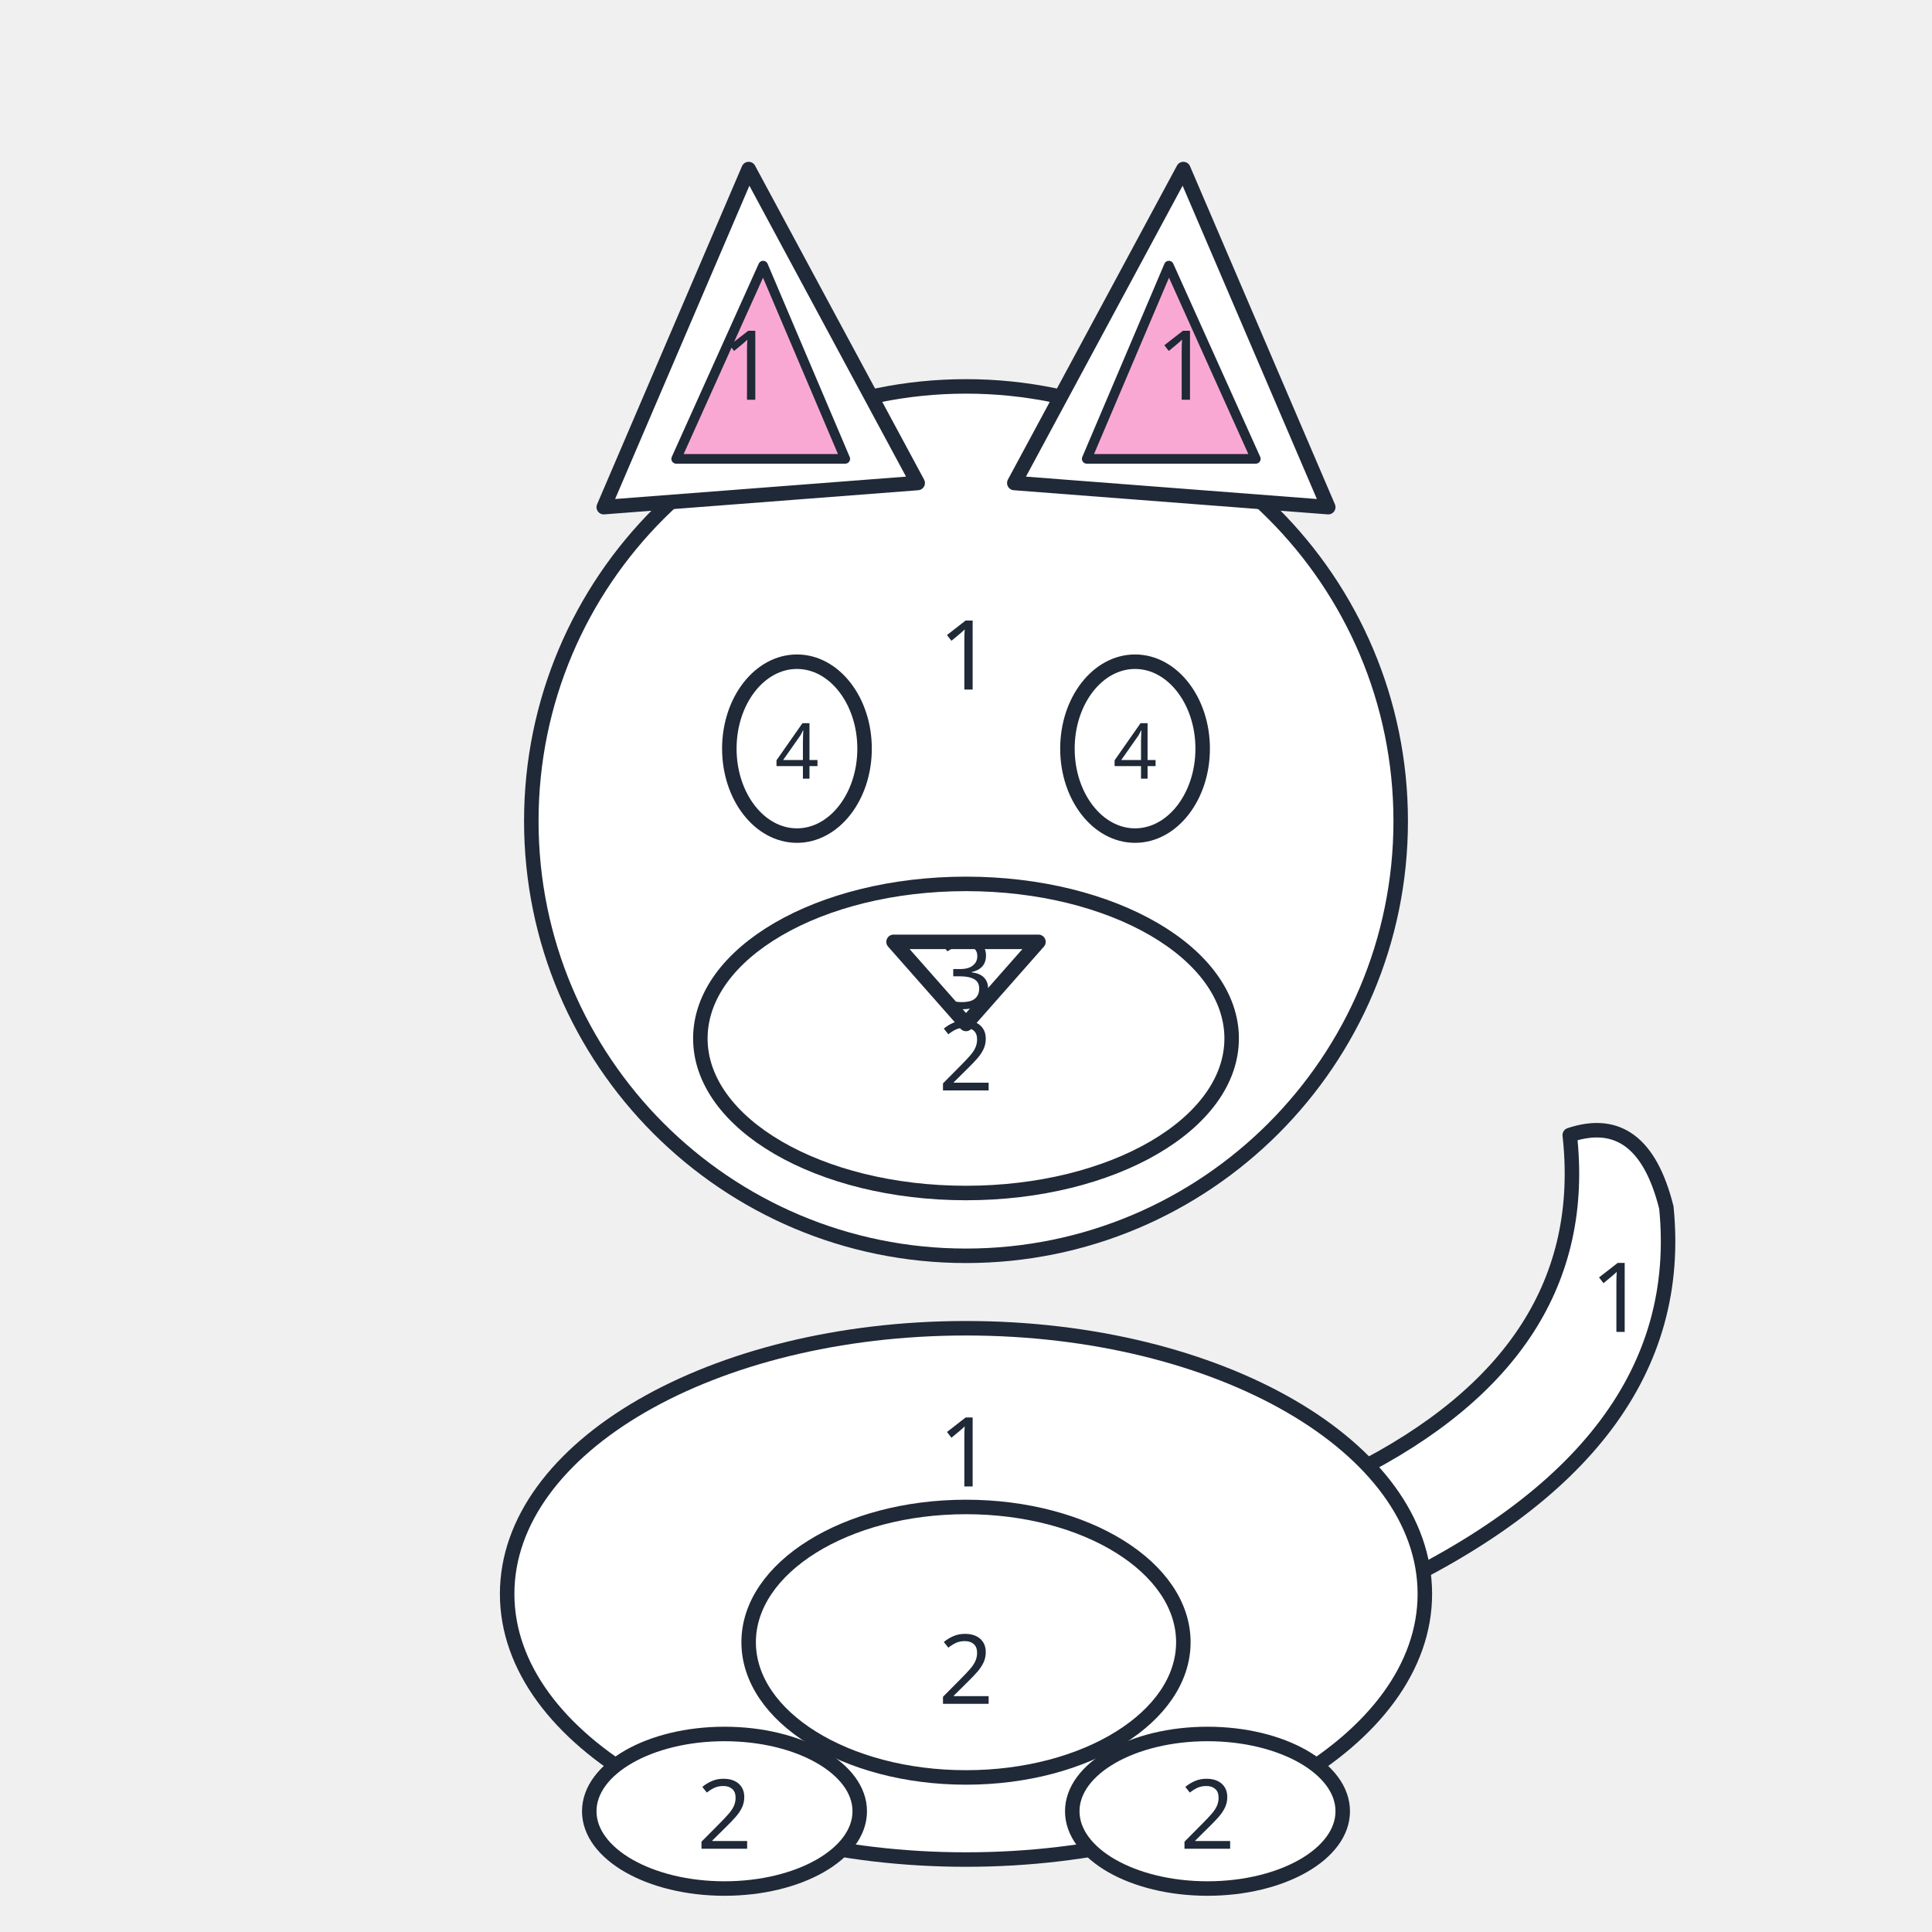
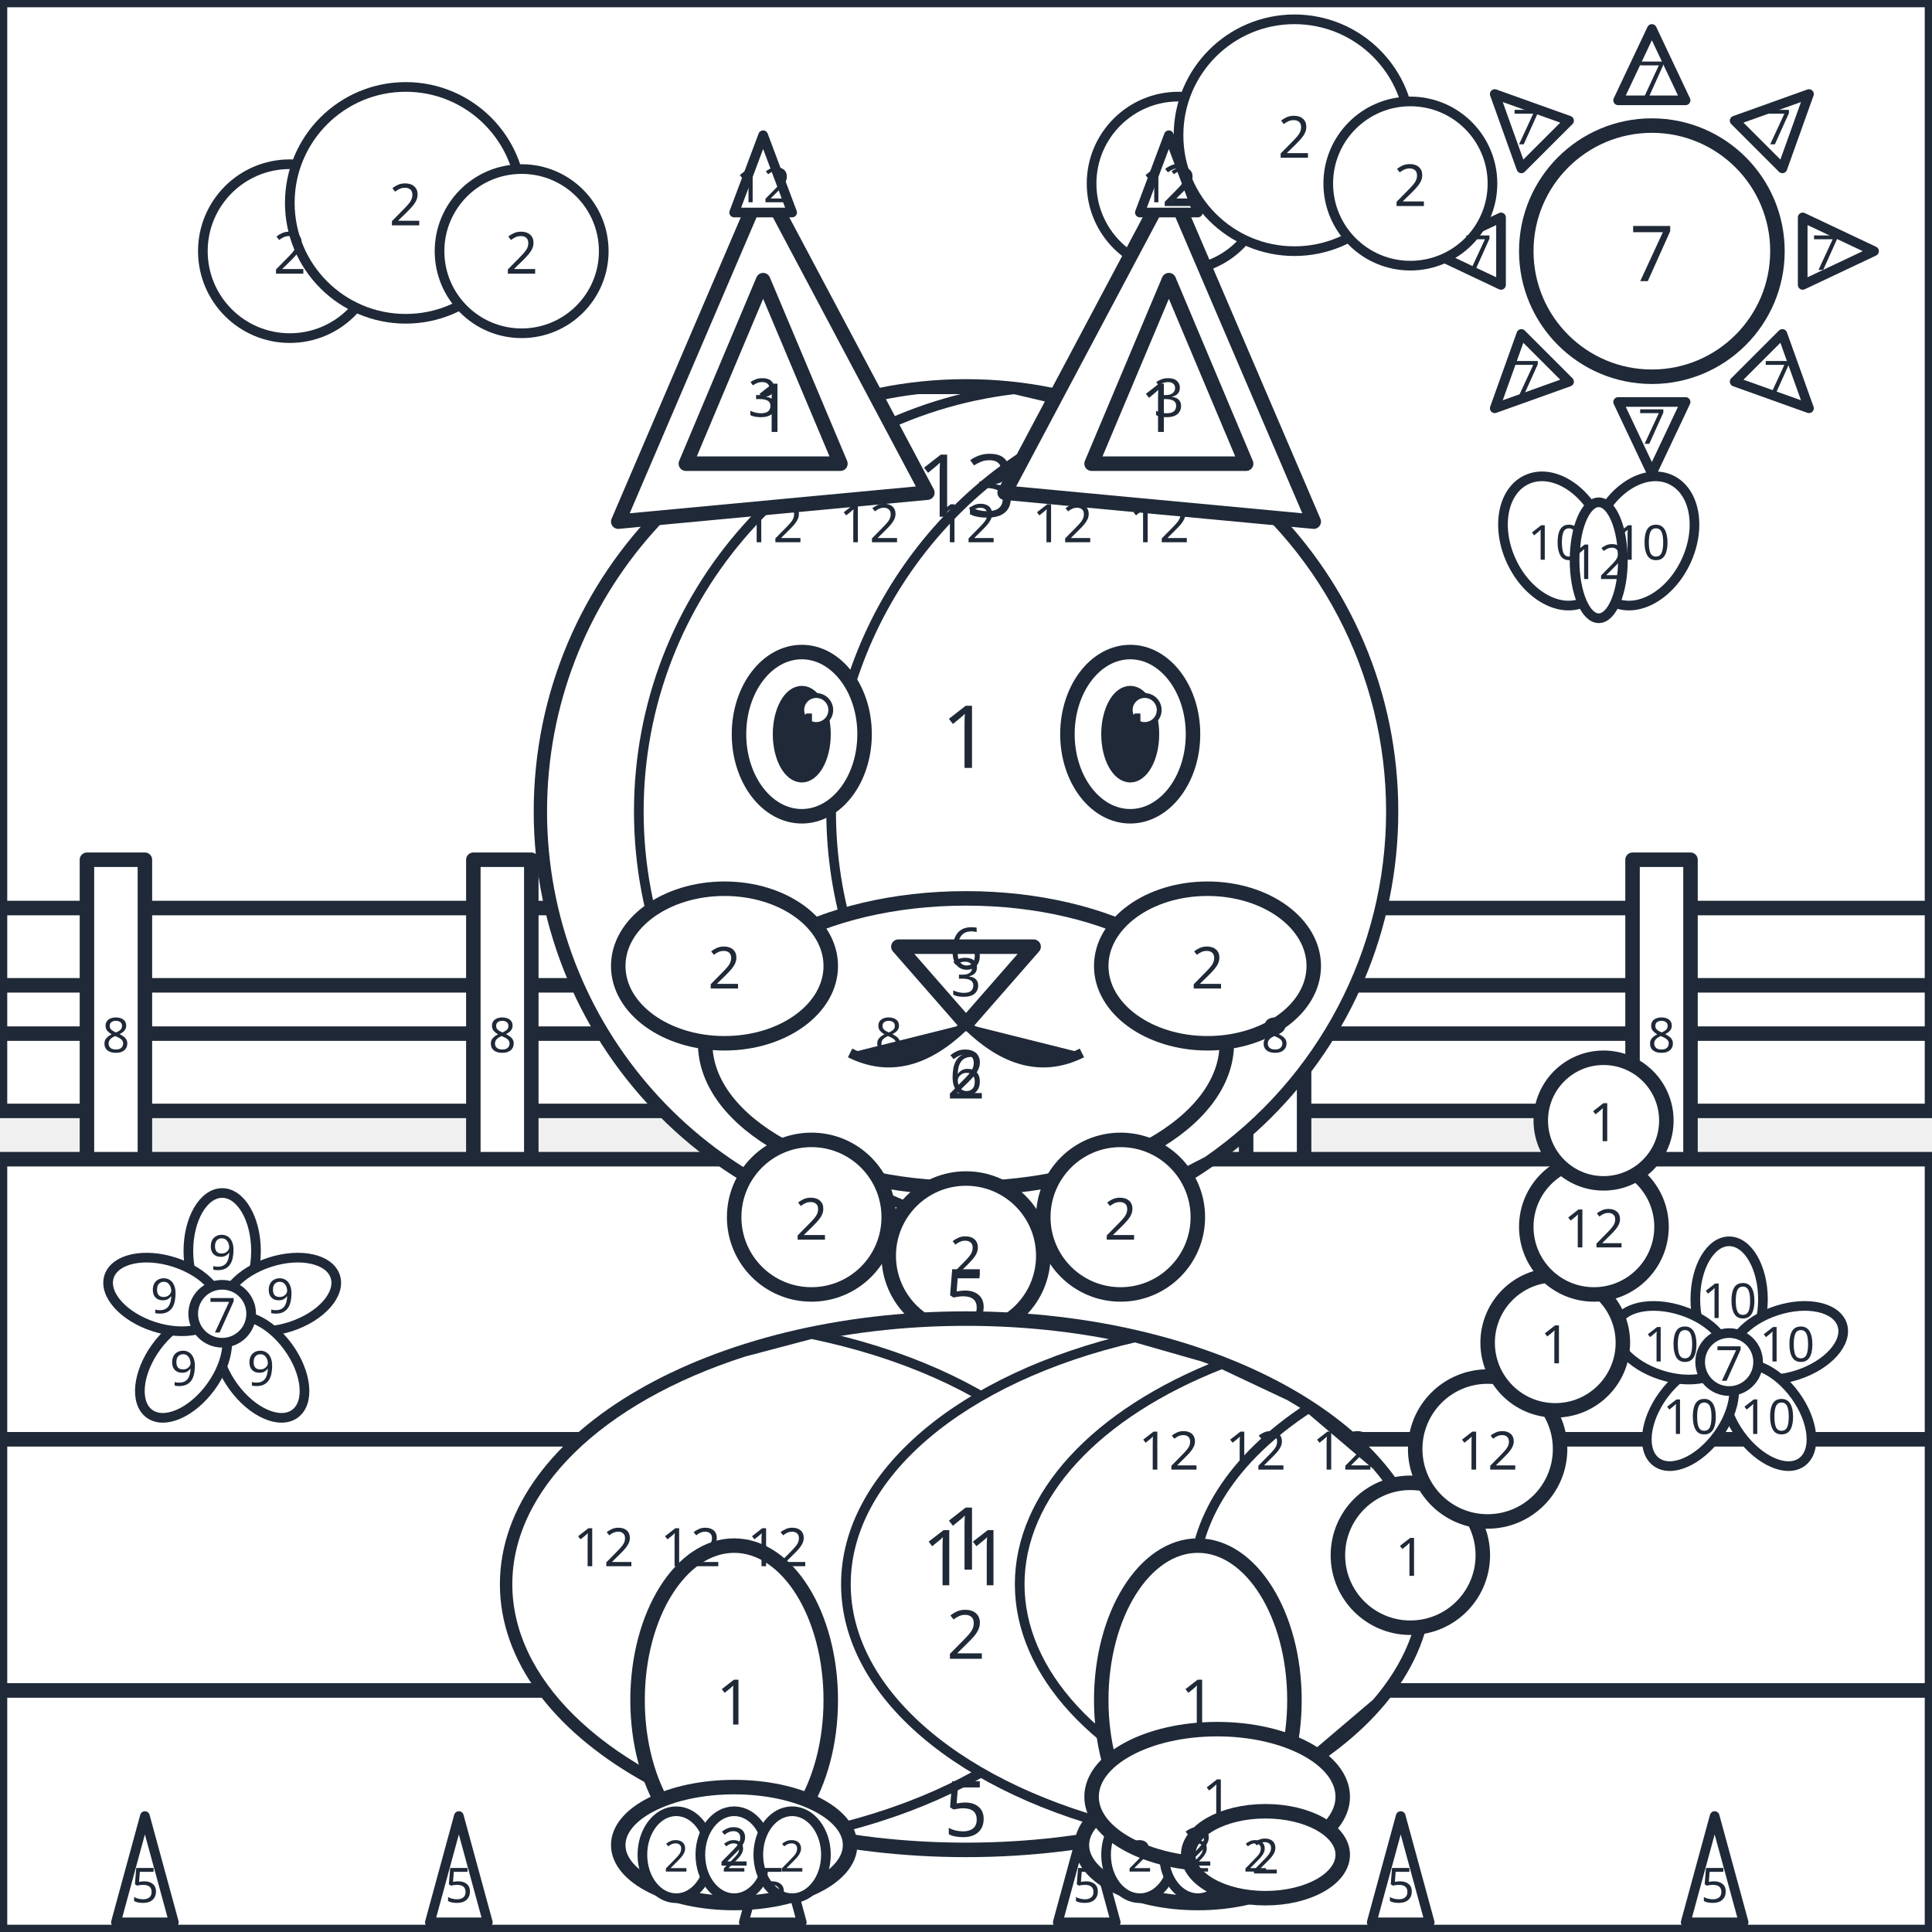
<svg xmlns="http://www.w3.org/2000/svg" viewBox="0 0 400 400" role="img" aria-label="Cat">
  <g>
-     <path d="M 285 330 Q 350 300 345 250 Q 340 230 325 235 Q 330 280 280 305 Z" fill="#FFFFFF" stroke="#1F2937" stroke-width="3" stroke-linejoin="round" id="r10" data-number="1" class="region" />
-     <ellipse cx="200" cy="330" rx="95" ry="55" fill="#FFFFFF" stroke="#1F2937" stroke-width="3" stroke-linejoin="round" id="r8" data-number="1" class="region" />
-     <ellipse cx="200" cy="340" rx="45" ry="28" fill="#FFFFFF" stroke="#1F2937" stroke-width="3" stroke-linejoin="round" id="r9" data-number="2" class="region" />
-     <ellipse cx="150" cy="375" rx="28" ry="16" fill="#FFFFFF" stroke="#1F2937" stroke-width="3" stroke-linejoin="round" id="r11" data-number="2" class="region" />
-     <ellipse cx="250" cy="375" rx="28" ry="16" fill="#FFFFFF" stroke="#1F2937" stroke-width="3" stroke-linejoin="round" id="r12" data-number="2" class="region" />
-     <circle cx="200" cy="170" r="90" fill="#FFFFFF" stroke="#1F2937" stroke-width="3" stroke-linejoin="round" id="r1" data-number="1" class="region" />
-     <polygon points="125,105 155,35 190,100" fill="#FFFFFF" stroke="#1F2937" stroke-width="3" stroke-linejoin="round" id="r2" data-number="1" class="region" />
-     <polygon points="275,105 245,35 210,100" fill="#FFFFFF" stroke="#1F2937" stroke-width="3" stroke-linejoin="round" id="r3" data-number="1" class="region" />
-     <polygon points="140,95 158,55 175,95" fill="#F9A8D4" stroke="#1F2937" stroke-width="2" stroke-linejoin="round" />
-     <polygon points="260,95 242,55 225,95" fill="#F9A8D4" stroke="#1F2937" stroke-width="2" stroke-linejoin="round" />
-     <ellipse cx="200" cy="215" rx="55" ry="32" fill="#FFFFFF" stroke="#1F2937" stroke-width="3" stroke-linejoin="round" id="r4" data-number="2" class="region" />
-     <polygon points="185,195 215,195 200,212" fill="#FFFFFF" stroke="#1F2937" stroke-width="3" stroke-linejoin="round" id="r5" data-number="3" class="region" />
-     <ellipse cx="165" cy="155" rx="14" ry="18" fill="#FFFFFF" stroke="#1F2937" stroke-width="3" stroke-linejoin="round" id="r6" data-number="4" class="region" />
-     <ellipse cx="235" cy="155" rx="14" ry="18" fill="#FFFFFF" stroke="#1F2937" stroke-width="3" stroke-linejoin="round" id="r7" data-number="4" class="region" />
+     <rect x="0" y="0" width="400" height="215" fill="#FFFFFF" stroke="#1F2937" stroke-width="3" stroke-linejoin="round" id="r1" data-number="13" class="region" />
+     <circle cx="342" cy="52" r="26" fill="#FFFFFF" stroke="#1F2937" stroke-width="3" stroke-linejoin="round" id="r2" data-number="7" class="region" />
+     <polygon points="388.0,52.0 373.229,45.017 373.229,58.983" fill="#FFFFFF" stroke="#1F2937" stroke-width="2" stroke-linejoin="round" id="r3" data-number="7" class="region" />
+     <polygon points="374.527,84.527 369.02,69.144 359.144,79.02" fill="#FFFFFF" stroke="#1F2937" stroke-width="2" stroke-linejoin="round" id="r4" data-number="7" class="region" />
+     <polygon points="342.0,98.0 348.983,83.229 335.017,83.229" fill="#FFFFFF" stroke="#1F2937" stroke-width="2" stroke-linejoin="round" id="r5" data-number="7" class="region" />
+     <polygon points="309.473,84.527 324.856,79.02 314.98,69.144" fill="#FFFFFF" stroke="#1F2937" stroke-width="2" stroke-linejoin="round" id="r6" data-number="7" class="region" />
+     <polygon points="296.0,52 310.771,58.983 310.771,45.017" fill="#FFFFFF" stroke="#1F2937" stroke-width="2" stroke-linejoin="round" id="r7" data-number="7" class="region" />
+     <polygon points="309.473,19.473 314.98,34.856 324.856,24.98" fill="#FFFFFF" stroke="#1F2937" stroke-width="2" stroke-linejoin="round" id="r8" data-number="7" class="region" />
+     <polygon points="342.0,6.0 335.017,20.771 348.983,20.771" fill="#FFFFFF" stroke="#1F2937" stroke-width="2" stroke-linejoin="round" id="r9" data-number="7" class="region" />
+     <polygon points="374.527,19.473 359.144,24.98 369.02,34.856" fill="#FFFFFF" stroke="#1F2937" stroke-width="2" stroke-linejoin="round" id="r10" data-number="7" class="region" />
+     <circle cx="60.0" cy="52.0" r="18" fill="#FFFFFF" stroke="#1F2937" stroke-width="2" stroke-linejoin="round" id="r11" data-number="2" class="region" />
+     <circle cx="84.0" cy="42.0" r="24" fill="#FFFFFF" stroke="#1F2937" stroke-width="2" stroke-linejoin="round" id="r12" data-number="2" class="region" />
+     <circle cx="108.0" cy="52.0" r="17" fill="#FFFFFF" stroke="#1F2937" stroke-width="2" stroke-linejoin="round" id="r13" data-number="2" class="region" />
+     <circle cx="244.0" cy="38.0" r="18" fill="#FFFFFF" stroke="#1F2937" stroke-width="2" stroke-linejoin="round" id="r14" data-number="2" class="region" />
+     <circle cx="268.0" cy="28.0" r="24" fill="#FFFFFF" stroke="#1F2937" stroke-width="2" stroke-linejoin="round" id="r15" data-number="2" class="region" />
+     <circle cx="292.0" cy="38.0" r="17" fill="#FFFFFF" stroke="#1F2937" stroke-width="2" stroke-linejoin="round" id="r16" data-number="2" class="region" />
+     <rect x="0" y="188" width="400" height="16" fill="#FFFFFF" stroke="#1F2937" stroke-width="3" stroke-linejoin="round" id="r17" data-number="6" class="region" />
+     <rect x="0" y="214" width="400" height="16" fill="#FFFFFF" stroke="#1F2937" stroke-width="3" stroke-linejoin="round" id="r18" data-number="6" class="region" />
+     <rect x="18" y="178" width="12" height="72" fill="#FFFFFF" stroke="#1F2937" stroke-width="3" stroke-linejoin="round" id="r19" data-number="8" class="region" />
+     <rect x="98" y="178" width="12" height="72" fill="#FFFFFF" stroke="#1F2937" stroke-width="3" stroke-linejoin="round" id="r20" data-number="8" class="region" />
+     <rect x="178" y="178" width="12" height="72" fill="#FFFFFF" stroke="#1F2937" stroke-width="3" stroke-linejoin="round" id="r21" data-number="8" class="region" />
+     <rect x="258" y="178" width="12" height="72" fill="#FFFFFF" stroke="#1F2937" stroke-width="3" stroke-linejoin="round" id="r22" data-number="8" class="region" />
+     <rect x="338" y="178" width="12" height="72" fill="#FFFFFF" stroke="#1F2937" stroke-width="3" stroke-linejoin="round" id="r23" data-number="8" class="region" />
+     <rect x="0" y="240" width="400" height="58" fill="#FFFFFF" stroke="#1F2937" stroke-width="3" stroke-linejoin="round" id="r24" data-number="5" class="region" />
+     <rect x="0" y="298" width="400" height="52" fill="#FFFFFF" stroke="#1F2937" stroke-width="3" stroke-linejoin="round" id="r25" data-number="11" class="region" />
+     <rect x="0" y="350" width="400" height="50" fill="#FFFFFF" stroke="#1F2937" stroke-width="3" stroke-linejoin="round" id="r26" data-number="5" class="region" />
+     <polygon points="24,398 36,398 30,376" fill="#FFFFFF" stroke="#1F2937" stroke-width="2" stroke-linejoin="round" id="r27" data-number="5" class="region" />
+     <polygon points="89,398 101,398 95,376" fill="#FFFFFF" stroke="#1F2937" stroke-width="2" stroke-linejoin="round" id="r28" data-number="5" class="region" />
+     <polygon points="154,398 166,398 160,376" fill="#FFFFFF" stroke="#1F2937" stroke-width="2" stroke-linejoin="round" id="r29" data-number="5" class="region" />
+     <polygon points="219,398 231,398 225,376" fill="#FFFFFF" stroke="#1F2937" stroke-width="2" stroke-linejoin="round" id="r30" data-number="5" class="region" />
+     <polygon points="284,398 296,398 290,376" fill="#FFFFFF" stroke="#1F2937" stroke-width="2" stroke-linejoin="round" id="r31" data-number="5" class="region" />
+     <polygon points="349,398 361,398 355,376" fill="#FFFFFF" stroke="#1F2937" stroke-width="2" stroke-linejoin="round" id="r32" data-number="5" class="region" />
+     <ellipse cx="46" cy="259" rx="7" ry="12" transform="rotate(0 46 259)" fill="#FFFFFF" stroke="#1F2937" stroke-width="2" stroke-linejoin="round" id="r33" data-number="9" class="region" />
+     <ellipse cx="58" cy="268" rx="7" ry="12" transform="rotate(72 58 268)" fill="#FFFFFF" stroke="#1F2937" stroke-width="2" stroke-linejoin="round" id="r34" data-number="9" class="region" />
+     <ellipse cx="54" cy="283" rx="7" ry="12" transform="rotate(144 54 283)" fill="#FFFFFF" stroke="#1F2937" stroke-width="2" stroke-linejoin="round" id="r35" data-number="9" class="region" />
+     <ellipse cx="38" cy="283" rx="7" ry="12" transform="rotate(216 38 283)" fill="#FFFFFF" stroke="#1F2937" stroke-width="2" stroke-linejoin="round" id="r36" data-number="9" class="region" />
+     <ellipse cx="34" cy="268" rx="7" ry="12" transform="rotate(288 34 268)" fill="#FFFFFF" stroke="#1F2937" stroke-width="2" stroke-linejoin="round" id="r37" data-number="9" class="region" />
+     <circle cx="46" cy="272" r="6" fill="#FFFFFF" stroke="#1F2937" stroke-width="2" stroke-linejoin="round" id="r38" data-number="7" class="region" />
+     <ellipse cx="358" cy="269" rx="7" ry="12" transform="rotate(0 358 269)" fill="#FFFFFF" stroke="#1F2937" stroke-width="2" stroke-linejoin="round" id="r39" data-number="10" class="region" />
+     <ellipse cx="370" cy="278" rx="7" ry="12" transform="rotate(72 370 278)" fill="#FFFFFF" stroke="#1F2937" stroke-width="2" stroke-linejoin="round" id="r40" data-number="10" class="region" />
+     <ellipse cx="366" cy="293" rx="7" ry="12" transform="rotate(144 366 293)" fill="#FFFFFF" stroke="#1F2937" stroke-width="2" stroke-linejoin="round" id="r41" data-number="10" class="region" />
+     <ellipse cx="350" cy="293" rx="7" ry="12" transform="rotate(216 350 293)" fill="#FFFFFF" stroke="#1F2937" stroke-width="2" stroke-linejoin="round" id="r42" data-number="10" class="region" />
+     <ellipse cx="346" cy="278" rx="7" ry="12" transform="rotate(288 346 278)" fill="#FFFFFF" stroke="#1F2937" stroke-width="2" stroke-linejoin="round" id="r43" data-number="10" class="region" />
+     <circle cx="358" cy="282" r="6" fill="#FFFFFF" stroke="#1F2937" stroke-width="2" stroke-linejoin="round" id="r44" data-number="7" class="region" />
+     <ellipse cx="322" cy="112" rx="10" ry="14" transform="rotate(-25 322 112)" fill="#FFFFFF" stroke="#1F2937" stroke-width="2" stroke-linejoin="round" id="r45" data-number="10" class="region" />
+     <ellipse cx="340" cy="112" rx="10" ry="14" transform="rotate(25 340 112)" fill="#FFFFFF" stroke="#1F2937" stroke-width="2" stroke-linejoin="round" id="r46" data-number="10" class="region" />
+     <ellipse cx="331" cy="116" rx="5" ry="12" fill="#FFFFFF" stroke="#1F2937" stroke-width="2" stroke-linejoin="round" id="r47" data-number="12" class="region" />
+     <circle cx="200" cy="168" r="88" fill="#FFFFFF" stroke="#1F2937" stroke-width="3" stroke-linejoin="round" id="r48" data-number="1" class="region" />
+     <path d="M 150.0 95.6 A 88 88 0 0 0 150.0 240.4 L 170.0 250.7 A 88 88 0 0 0 170.0 85.3 Z" fill="#FFFFFF" stroke="#1F2937" stroke-width="2" stroke-linejoin="round" id="r49" data-number="12" class="region" />
+     <path d="M 170.0 85.3 A 88 88 0 0 0 170.0 250.7 L 190.0 255.4 A 88 88 0 0 0 190.0 80.6 Z" fill="#FFFFFF" stroke="#1F2937" stroke-width="2" stroke-linejoin="round" id="r50" data-number="12" class="region" />
+     <path d="M 190.0 80.6 A 88 88 0 0 0 190.0 255.4 L 210.0 255.4 A 88 88 0 0 0 210.0 80.6 Z" fill="#FFFFFF" stroke="#1F2937" stroke-width="2" stroke-linejoin="round" id="r51" data-number="12" class="region" />
+     <path d="M 210.0 80.6 A 88 88 0 0 0 210.0 255.4 L 230.0 250.7 A 88 88 0 0 0 230.0 85.3 Z" fill="#FFFFFF" stroke="#1F2937" stroke-width="2" stroke-linejoin="round" id="r52" data-number="12" class="region" />
+     <path d="M 230.0 85.3 A 88 88 0 0 0 230.0 250.7 L 250.0 240.4 A 88 88 0 0 0 250.0 95.6 Z" fill="#FFFFFF" stroke="#1F2937" stroke-width="2" stroke-linejoin="round" id="r53" data-number="12" class="region" />
+     <polygon points="128,108 158,38 192,102" fill="#FFFFFF" stroke="#1F2937" stroke-width="3" stroke-linejoin="round" id="r54" data-number="1" class="region" />
+     <polygon points="272,108 242,38 208,102" fill="#FFFFFF" stroke="#1F2937" stroke-width="3" stroke-linejoin="round" id="r55" data-number="1" class="region" />
+     <polygon points="142,96 158,58 174,96" fill="#FFFFFF" stroke="#1F2937" stroke-width="3" stroke-linejoin="round" id="r56" data-number="3" class="region" />
+     <polygon points="258,96 242,58 226,96" fill="#FFFFFF" stroke="#1F2937" stroke-width="3" stroke-linejoin="round" id="r57" data-number="3" class="region" />
+     <polygon points="152,44 158,28 164,44" fill="#FFFFFF" stroke="#1F2937" stroke-width="2" stroke-linejoin="round" id="r58" data-number="12" class="region" />
+     <polygon points="236,44 242,28 248,44" fill="#FFFFFF" stroke="#1F2937" stroke-width="2" stroke-linejoin="round" id="r59" data-number="12" class="region" />
+     <ellipse cx="200" cy="216" rx="54" ry="30" fill="#FFFFFF" stroke="#1F2937" stroke-width="3" stroke-linejoin="round" id="r60" data-number="2" class="region" />
+     <ellipse cx="150" cy="200" rx="22" ry="16" fill="#FFFFFF" stroke="#1F2937" stroke-width="3" stroke-linejoin="round" id="r61" data-number="2" class="region" />
+     <ellipse cx="250" cy="200" rx="22" ry="16" fill="#FFFFFF" stroke="#1F2937" stroke-width="3" stroke-linejoin="round" id="r62" data-number="2" class="region" />
+     <polygon points="186,196 214,196 200,212" fill="#FFFFFF" stroke="#1F2937" stroke-width="3" stroke-linejoin="round" id="r63" data-number="3" class="region" />
+     <ellipse cx="166" cy="152" rx="13" ry="17" fill="#FFFFFF" stroke="#1F2937" stroke-width="3" stroke-linejoin="round" id="r64" data-number="4" class="region" />
+     <ellipse cx="234" cy="152" rx="13" ry="17" fill="#FFFFFF" stroke="#1F2937" stroke-width="3" stroke-linejoin="round" id="r65" data-number="4" class="region" />
+     <ellipse cx="166" cy="152" rx="5" ry="9" fill="#1F2937" stroke="#1F2937" stroke-width="2" stroke-linejoin="round" />
+     <ellipse cx="234" cy="152" rx="5" ry="9" fill="#1F2937" stroke="#1F2937" stroke-width="2" stroke-linejoin="round" />
+     <circle cx="169" cy="147" r="3" fill="#FFFFFF" stroke="#1F2937" stroke-width="1" stroke-linejoin="round" />
+     <circle cx="237" cy="147" r="3" fill="#FFFFFF" stroke="#1F2937" stroke-width="1" stroke-linejoin="round" />
+     <path d="M 200 212 Q 188 224 176 218 M 200 212 Q 212 224 224 218" fill="#1F2937" stroke="#1F2937" stroke-width="2" stroke-linejoin="round" />
+     <circle cx="168" cy="252" r="16" fill="#FFFFFF" stroke="#1F2937" stroke-width="3" stroke-linejoin="round" id="r66" data-number="2" class="region" />
+     <circle cx="200" cy="260" r="16" fill="#FFFFFF" stroke="#1F2937" stroke-width="3" stroke-linejoin="round" id="r67" data-number="2" class="region" />
+     <circle cx="232" cy="252" r="16" fill="#FFFFFF" stroke="#1F2937" stroke-width="3" stroke-linejoin="round" id="r68" data-number="2" class="region" />
+     <ellipse cx="200" cy="328" rx="95" ry="55" fill="#FFFFFF" stroke="#1F2937" stroke-width="3" stroke-linejoin="round" id="r69" data-number="1" class="region" />
+     <ellipse cx="200" cy="338" rx="44" ry="26" fill="#FFFFFF" stroke="#1F2937" stroke-width="3" stroke-linejoin="round" id="r70" data-number="2" class="region" />
+     <path d="M 118.0 300.2 A 95 55 0 0 0 118.0 355.8 L 132.0 366.4 A 95 55 0 0 0 132.0 289.6 Z" fill="#FFFFFF" stroke="#1F2937" stroke-width="2" stroke-linejoin="round" id="r71" data-number="12" class="region" />
+     <path d="M 136.0 287.4 A 95 55 0 0 0 136.0 368.6 L 150.0 374.8 A 95 55 0 0 0 150.0 281.2 Z" fill="#FFFFFF" stroke="#1F2937" stroke-width="2" stroke-linejoin="round" id="r72" data-number="12" class="region" />
+     <path d="M 154.0 279.9 A 95 55 0 0 0 154.0 376.1 L 168.0 379.8 A 95 55 0 0 0 168.0 276.2 Z" fill="#FFFFFF" stroke="#1F2937" stroke-width="2" stroke-linejoin="round" id="r73" data-number="12" class="region" />
+     <path d="M 235.0 276.9 A 95 55 0 0 0 235.0 379.1 L 249.0 375.1 A 95 55 0 0 0 249.0 280.9 Z" fill="#FFFFFF" stroke="#1F2937" stroke-width="2" stroke-linejoin="round" id="r74" data-number="12" class="region" />
+     <path d="M 253.0 282.4 A 95 55 0 0 0 253.0 373.6 L 267.0 367.0 A 95 55 0 0 0 267.0 289.0 Z" fill="#FFFFFF" stroke="#1F2937" stroke-width="2" stroke-linejoin="round" id="r75" data-number="12" class="region" />
+     <path d="M 271.0 291.5 A 95 55 0 0 0 271.0 364.5 L 285.0 352.6 A 95 55 0 0 0 285.0 303.4 Z" fill="#FFFFFF" stroke="#1F2937" stroke-width="2" stroke-linejoin="round" id="r76" data-number="12" class="region" />
+     <ellipse cx="152" cy="352" rx="20" ry="32" fill="#FFFFFF" stroke="#1F2937" stroke-width="3" stroke-linejoin="round" id="r77" data-number="1" class="region" />
+     <ellipse cx="248" cy="352" rx="20" ry="32" fill="#FFFFFF" stroke="#1F2937" stroke-width="3" stroke-linejoin="round" id="r78" data-number="1" class="region" />
+     <ellipse cx="152" cy="382" rx="24" ry="12" fill="#FFFFFF" stroke="#1F2937" stroke-width="3" stroke-linejoin="round" id="r79" data-number="2" class="region" />
+     <ellipse cx="248" cy="382" rx="24" ry="12" fill="#FFFFFF" stroke="#1F2937" stroke-width="3" stroke-linejoin="round" id="r80" data-number="2" class="region" />
+     <ellipse cx="140" cy="384" rx="7" ry="9" fill="#FFFFFF" stroke="#1F2937" stroke-width="2" stroke-linejoin="round" id="r81" data-number="2" class="region" />
+     <ellipse cx="152" cy="384" rx="7" ry="9" fill="#FFFFFF" stroke="#1F2937" stroke-width="2" stroke-linejoin="round" id="r82" data-number="2" class="region" />
+     <ellipse cx="164" cy="384" rx="7" ry="9" fill="#FFFFFF" stroke="#1F2937" stroke-width="2" stroke-linejoin="round" id="r83" data-number="2" class="region" />
+     <ellipse cx="236" cy="384" rx="7" ry="9" fill="#FFFFFF" stroke="#1F2937" stroke-width="2" stroke-linejoin="round" id="r84" data-number="2" class="region" />
+     <ellipse cx="248" cy="384" rx="7" ry="9" fill="#FFFFFF" stroke="#1F2937" stroke-width="2" stroke-linejoin="round" id="r85" data-number="2" class="region" />
+     <ellipse cx="260" cy="384" rx="7" ry="9" fill="#FFFFFF" stroke="#1F2937" stroke-width="2" stroke-linejoin="round" id="r86" data-number="2" class="region" />
+     <circle cx="292" cy="322" r="15" fill="#FFFFFF" stroke="#1F2937" stroke-width="3" stroke-linejoin="round" id="r87" data-number="1" class="region" />
+     <circle cx="308" cy="300" r="15" fill="#FFFFFF" stroke="#1F2937" stroke-width="3" stroke-linejoin="round" id="r88" data-number="12" class="region" />
+     <circle cx="322" cy="278" r="14" fill="#FFFFFF" stroke="#1F2937" stroke-width="3" stroke-linejoin="round" id="r89" data-number="1" class="region" />
+     <circle cx="330" cy="254" r="14" fill="#FFFFFF" stroke="#1F2937" stroke-width="3" stroke-linejoin="round" id="r90" data-number="12" class="region" />
+     <circle cx="332" cy="232" r="13" fill="#FFFFFF" stroke="#1F2937" stroke-width="3" stroke-linejoin="round" id="r91" data-number="1" class="region" />
+     <ellipse cx="252" cy="372" rx="26" ry="14" fill="#FFFFFF" stroke="#1F2937" stroke-width="3" stroke-linejoin="round" id="r92" data-number="1" class="region" />
+     <ellipse cx="262" cy="384" rx="16" ry="9" fill="#FFFFFF" stroke="#1F2937" stroke-width="3" stroke-linejoin="round" id="r93" data-number="2" class="region" />
  </g>
  <g class="labels">
-     <text class="num-label" x="335" y="268" font-size="20" text-anchor="middle" dominant-baseline="central" fill="#1F2937" font-family="sans-serif">1</text>
-     <text class="num-label" x="200" y="300" font-size="20" text-anchor="middle" dominant-baseline="central" fill="#1F2937" font-family="sans-serif">1</text>
-     <text class="num-label" x="200" y="345" font-size="20" text-anchor="middle" dominant-baseline="central" fill="#1F2937" font-family="sans-serif">2</text>
-     <text class="num-label" x="150" y="375" font-size="20" text-anchor="middle" dominant-baseline="central" fill="#1F2937" font-family="sans-serif">2</text>
-     <text class="num-label" x="250" y="375" font-size="20" text-anchor="middle" dominant-baseline="central" fill="#1F2937" font-family="sans-serif">2</text>
-     <text class="num-label" x="200" y="135" font-size="20" text-anchor="middle" dominant-baseline="central" fill="#1F2937" font-family="sans-serif">1</text>
-     <text class="num-label" x="155" y="75" font-size="20" text-anchor="middle" dominant-baseline="central" fill="#1F2937" font-family="sans-serif">1</text>
-     <text class="num-label" x="245" y="75" font-size="20" text-anchor="middle" dominant-baseline="central" fill="#1F2937" font-family="sans-serif">1</text>
-     <text class="num-label" x="200" y="218" font-size="20" text-anchor="middle" dominant-baseline="central" fill="#1F2937" font-family="sans-serif">2</text>
-     <text class="num-label" x="200" y="201" font-size="20" text-anchor="middle" dominant-baseline="central" fill="#1F2937" font-family="sans-serif">3</text>
-     <text class="num-label" x="165" y="155" font-size="16" text-anchor="middle" dominant-baseline="central" fill="#1F2937" font-family="sans-serif">4</text>
-     <text class="num-label" x="235" y="155" font-size="16" text-anchor="middle" dominant-baseline="central" fill="#1F2937" font-family="sans-serif">4</text>
+     <text class="num-label" x="200" y="100" font-size="18" text-anchor="middle" dominant-baseline="central" fill="#1F2937" font-family="sans-serif">13</text>
+     <text class="num-label" x="342" y="52" font-size="16" text-anchor="middle" dominant-baseline="central" fill="#1F2937" font-family="sans-serif">7</text>
+     <text class="num-label" x="378" y="52" font-size="10" text-anchor="middle" dominant-baseline="central" fill="#1F2937" font-family="sans-serif">7</text>
+     <text class="num-label" x="368" y="78" font-size="10" text-anchor="middle" dominant-baseline="central" fill="#1F2937" font-family="sans-serif">7</text>
+     <text class="num-label" x="342" y="88" font-size="10" text-anchor="middle" dominant-baseline="central" fill="#1F2937" font-family="sans-serif">7</text>
+     <text class="num-label" x="316" y="78" font-size="10" text-anchor="middle" dominant-baseline="central" fill="#1F2937" font-family="sans-serif">7</text>
+     <text class="num-label" x="306" y="52" font-size="10" text-anchor="middle" dominant-baseline="central" fill="#1F2937" font-family="sans-serif">7</text>
+     <text class="num-label" x="316" y="26" font-size="10" text-anchor="middle" dominant-baseline="central" fill="#1F2937" font-family="sans-serif">7</text>
+     <text class="num-label" x="342" y="16" font-size="10" text-anchor="middle" dominant-baseline="central" fill="#1F2937" font-family="sans-serif">7</text>
+     <text class="num-label" x="368" y="26" font-size="10" text-anchor="middle" dominant-baseline="central" fill="#1F2937" font-family="sans-serif">7</text>
+     <text class="num-label" x="60" y="52" font-size="12" text-anchor="middle" dominant-baseline="central" fill="#1F2937" font-family="sans-serif">2</text>
+     <text class="num-label" x="84" y="42" font-size="12" text-anchor="middle" dominant-baseline="central" fill="#1F2937" font-family="sans-serif">2</text>
+     <text class="num-label" x="108" y="52" font-size="12" text-anchor="middle" dominant-baseline="central" fill="#1F2937" font-family="sans-serif">2</text>
+     <text class="num-label" x="244" y="38" font-size="12" text-anchor="middle" dominant-baseline="central" fill="#1F2937" font-family="sans-serif">2</text>
+     <text class="num-label" x="268" y="28" font-size="12" text-anchor="middle" dominant-baseline="central" fill="#1F2937" font-family="sans-serif">2</text>
+     <text class="num-label" x="292" y="38" font-size="12" text-anchor="middle" dominant-baseline="central" fill="#1F2937" font-family="sans-serif">2</text>
+     <text class="num-label" x="200" y="196" font-size="12" text-anchor="middle" dominant-baseline="central" fill="#1F2937" font-family="sans-serif">6</text>
+     <text class="num-label" x="200" y="222" font-size="12" text-anchor="middle" dominant-baseline="central" fill="#1F2937" font-family="sans-serif">6</text>
+     <text class="num-label" x="24" y="214" font-size="10" text-anchor="middle" dominant-baseline="central" fill="#1F2937" font-family="sans-serif">8</text>
+     <text class="num-label" x="104" y="214" font-size="10" text-anchor="middle" dominant-baseline="central" fill="#1F2937" font-family="sans-serif">8</text>
+     <text class="num-label" x="184" y="214" font-size="10" text-anchor="middle" dominant-baseline="central" fill="#1F2937" font-family="sans-serif">8</text>
+     <text class="num-label" x="264" y="214" font-size="10" text-anchor="middle" dominant-baseline="central" fill="#1F2937" font-family="sans-serif">8</text>
+     <text class="num-label" x="344" y="214" font-size="10" text-anchor="middle" dominant-baseline="central" fill="#1F2937" font-family="sans-serif">8</text>
+     <text class="num-label" x="200" y="268" font-size="16" text-anchor="middle" dominant-baseline="central" fill="#1F2937" font-family="sans-serif">5</text>
+     <text class="num-label" x="200" y="322" font-size="16" text-anchor="middle" dominant-baseline="central" fill="#1F2937" font-family="sans-serif">11</text>
+     <text class="num-label" x="200" y="374" font-size="16" text-anchor="middle" dominant-baseline="central" fill="#1F2937" font-family="sans-serif">5</text>
+     <text class="num-label" x="30" y="390" font-size="10" text-anchor="middle" dominant-baseline="central" fill="#1F2937" font-family="sans-serif">5</text>
+     <text class="num-label" x="95" y="390" font-size="10" text-anchor="middle" dominant-baseline="central" fill="#1F2937" font-family="sans-serif">5</text>
+     <text class="num-label" x="160" y="390" font-size="10" text-anchor="middle" dominant-baseline="central" fill="#1F2937" font-family="sans-serif">5</text>
+     <text class="num-label" x="225" y="390" font-size="10" text-anchor="middle" dominant-baseline="central" fill="#1F2937" font-family="sans-serif">5</text>
+     <text class="num-label" x="290" y="390" font-size="10" text-anchor="middle" dominant-baseline="central" fill="#1F2937" font-family="sans-serif">5</text>
+     <text class="num-label" x="355" y="390" font-size="10" text-anchor="middle" dominant-baseline="central" fill="#1F2937" font-family="sans-serif">5</text>
+     <text class="num-label" x="46" y="259" font-size="10" text-anchor="middle" dominant-baseline="central" fill="#1F2937" font-family="sans-serif">9</text>
+     <text class="num-label" x="58" y="268" font-size="10" text-anchor="middle" dominant-baseline="central" fill="#1F2937" font-family="sans-serif">9</text>
+     <text class="num-label" x="54" y="283" font-size="10" text-anchor="middle" dominant-baseline="central" fill="#1F2937" font-family="sans-serif">9</text>
+     <text class="num-label" x="38" y="283" font-size="10" text-anchor="middle" dominant-baseline="central" fill="#1F2937" font-family="sans-serif">9</text>
+     <text class="num-label" x="34" y="268" font-size="10" text-anchor="middle" dominant-baseline="central" fill="#1F2937" font-family="sans-serif">9</text>
+     <text class="num-label" x="46" y="272" font-size="10" text-anchor="middle" dominant-baseline="central" fill="#1F2937" font-family="sans-serif">7</text>
+     <text class="num-label" x="358" y="269" font-size="10" text-anchor="middle" dominant-baseline="central" fill="#1F2937" font-family="sans-serif">10</text>
+     <text class="num-label" x="370" y="278" font-size="10" text-anchor="middle" dominant-baseline="central" fill="#1F2937" font-family="sans-serif">10</text>
+     <text class="num-label" x="366" y="293" font-size="10" text-anchor="middle" dominant-baseline="central" fill="#1F2937" font-family="sans-serif">10</text>
+     <text class="num-label" x="350" y="293" font-size="10" text-anchor="middle" dominant-baseline="central" fill="#1F2937" font-family="sans-serif">10</text>
+     <text class="num-label" x="346" y="278" font-size="10" text-anchor="middle" dominant-baseline="central" fill="#1F2937" font-family="sans-serif">10</text>
+     <text class="num-label" x="358" y="282" font-size="10" text-anchor="middle" dominant-baseline="central" fill="#1F2937" font-family="sans-serif">7</text>
+     <text class="num-label" x="322" y="112" font-size="10" text-anchor="middle" dominant-baseline="central" fill="#1F2937" font-family="sans-serif">10</text>
+     <text class="num-label" x="340" y="112" font-size="10" text-anchor="middle" dominant-baseline="central" fill="#1F2937" font-family="sans-serif">10</text>
+     <text class="num-label" x="331" y="116" font-size="10" text-anchor="middle" dominant-baseline="central" fill="#1F2937" font-family="sans-serif">12</text>
+     <text class="num-label" x="200" y="152" font-size="18" text-anchor="middle" dominant-baseline="central" fill="#1F2937" font-family="sans-serif">1</text>
+     <text class="num-label" x="160" y="108" font-size="11" text-anchor="middle" dominant-baseline="central" fill="#1F2937" font-family="sans-serif">12</text>
+     <text class="num-label" x="180" y="108" font-size="11" text-anchor="middle" dominant-baseline="central" fill="#1F2937" font-family="sans-serif">12</text>
+     <text class="num-label" x="200" y="108" font-size="11" text-anchor="middle" dominant-baseline="central" fill="#1F2937" font-family="sans-serif">12</text>
+     <text class="num-label" x="220" y="108" font-size="11" text-anchor="middle" dominant-baseline="central" fill="#1F2937" font-family="sans-serif">12</text>
+     <text class="num-label" x="240" y="108" font-size="11" text-anchor="middle" dominant-baseline="central" fill="#1F2937" font-family="sans-serif">12</text>
+     <text class="num-label" x="160" y="84" font-size="14" text-anchor="middle" dominant-baseline="central" fill="#1F2937" font-family="sans-serif">1</text>
+     <text class="num-label" x="240" y="84" font-size="14" text-anchor="middle" dominant-baseline="central" fill="#1F2937" font-family="sans-serif">1</text>
+     <text class="num-label" x="158" y="82" font-size="11" text-anchor="middle" dominant-baseline="central" fill="#1F2937" font-family="sans-serif">3</text>
+     <text class="num-label" x="242" y="82" font-size="11" text-anchor="middle" dominant-baseline="central" fill="#1F2937" font-family="sans-serif">3</text>
+     <text class="num-label" x="158" y="38" font-size="10" text-anchor="middle" dominant-baseline="central" fill="#1F2937" font-family="sans-serif">12</text>
+     <text class="num-label" x="242" y="38" font-size="10" text-anchor="middle" dominant-baseline="central" fill="#1F2937" font-family="sans-serif">12</text>
+     <text class="num-label" x="200" y="222" font-size="14" text-anchor="middle" dominant-baseline="central" fill="#1F2937" font-family="sans-serif">2</text>
+     <text class="num-label" x="150" y="200" font-size="12" text-anchor="middle" dominant-baseline="central" fill="#1F2937" font-family="sans-serif">2</text>
+     <text class="num-label" x="250" y="200" font-size="12" text-anchor="middle" dominant-baseline="central" fill="#1F2937" font-family="sans-serif">2</text>
+     <text class="num-label" x="200" y="202" font-size="11" text-anchor="middle" dominant-baseline="central" fill="#1F2937" font-family="sans-serif">3</text>
+     <text class="num-label" x="166" y="152" font-size="13" text-anchor="middle" dominant-baseline="central" fill="#1F2937" font-family="sans-serif">4</text>
+     <text class="num-label" x="234" y="152" font-size="13" text-anchor="middle" dominant-baseline="central" fill="#1F2937" font-family="sans-serif">4</text>
+     <text class="num-label" x="168" y="252" font-size="12" text-anchor="middle" dominant-baseline="central" fill="#1F2937" font-family="sans-serif">2</text>
+     <text class="num-label" x="200" y="260" font-size="12" text-anchor="middle" dominant-baseline="central" fill="#1F2937" font-family="sans-serif">2</text>
+     <text class="num-label" x="232" y="252" font-size="12" text-anchor="middle" dominant-baseline="central" fill="#1F2937" font-family="sans-serif">2</text>
+     <text class="num-label" x="200" y="318" font-size="18" text-anchor="middle" dominant-baseline="central" fill="#1F2937" font-family="sans-serif">1</text>
+     <text class="num-label" x="200" y="338" font-size="14" text-anchor="middle" dominant-baseline="central" fill="#1F2937" font-family="sans-serif">2</text>
+     <text class="num-label" x="125" y="320" font-size="11" text-anchor="middle" dominant-baseline="central" fill="#1F2937" font-family="sans-serif">12</text>
+     <text class="num-label" x="143" y="320" font-size="11" text-anchor="middle" dominant-baseline="central" fill="#1F2937" font-family="sans-serif">12</text>
+     <text class="num-label" x="161" y="320" font-size="11" text-anchor="middle" dominant-baseline="central" fill="#1F2937" font-family="sans-serif">12</text>
+     <text class="num-label" x="242" y="300" font-size="11" text-anchor="middle" dominant-baseline="central" fill="#1F2937" font-family="sans-serif">12</text>
+     <text class="num-label" x="260" y="300" font-size="11" text-anchor="middle" dominant-baseline="central" fill="#1F2937" font-family="sans-serif">12</text>
+     <text class="num-label" x="278" y="300" font-size="11" text-anchor="middle" dominant-baseline="central" fill="#1F2937" font-family="sans-serif">12</text>
+     <text class="num-label" x="152" y="352" font-size="13" text-anchor="middle" dominant-baseline="central" fill="#1F2937" font-family="sans-serif">1</text>
+     <text class="num-label" x="248" y="352" font-size="13" text-anchor="middle" dominant-baseline="central" fill="#1F2937" font-family="sans-serif">1</text>
+     <text class="num-label" x="152" y="382" font-size="11" text-anchor="middle" dominant-baseline="central" fill="#1F2937" font-family="sans-serif">2</text>
+     <text class="num-label" x="248" y="382" font-size="11" text-anchor="middle" dominant-baseline="central" fill="#1F2937" font-family="sans-serif">2</text>
+     <text class="num-label" x="140" y="384" font-size="9" text-anchor="middle" dominant-baseline="central" fill="#1F2937" font-family="sans-serif">2</text>
+     <text class="num-label" x="152" y="384" font-size="9" text-anchor="middle" dominant-baseline="central" fill="#1F2937" font-family="sans-serif">2</text>
+     <text class="num-label" x="164" y="384" font-size="9" text-anchor="middle" dominant-baseline="central" fill="#1F2937" font-family="sans-serif">2</text>
+     <text class="num-label" x="236" y="384" font-size="9" text-anchor="middle" dominant-baseline="central" fill="#1F2937" font-family="sans-serif">2</text>
+     <text class="num-label" x="248" y="384" font-size="9" text-anchor="middle" dominant-baseline="central" fill="#1F2937" font-family="sans-serif">2</text>
+     <text class="num-label" x="260" y="384" font-size="9" text-anchor="middle" dominant-baseline="central" fill="#1F2937" font-family="sans-serif">2</text>
+     <text class="num-label" x="292" y="322" font-size="11" text-anchor="middle" dominant-baseline="central" fill="#1F2937" font-family="sans-serif">1</text>
+     <text class="num-label" x="308" y="300" font-size="11" text-anchor="middle" dominant-baseline="central" fill="#1F2937" font-family="sans-serif">12</text>
+     <text class="num-label" x="322" y="278" font-size="11" text-anchor="middle" dominant-baseline="central" fill="#1F2937" font-family="sans-serif">1</text>
+     <text class="num-label" x="330" y="254" font-size="11" text-anchor="middle" dominant-baseline="central" fill="#1F2937" font-family="sans-serif">12</text>
+     <text class="num-label" x="332" y="232" font-size="11" text-anchor="middle" dominant-baseline="central" fill="#1F2937" font-family="sans-serif">1</text>
+     <text class="num-label" x="252" y="372" font-size="11" text-anchor="middle" dominant-baseline="central" fill="#1F2937" font-family="sans-serif">1</text>
+     <text class="num-label" x="262" y="384" font-size="10" text-anchor="middle" dominant-baseline="central" fill="#1F2937" font-family="sans-serif">2</text>
  </g>
</svg>
